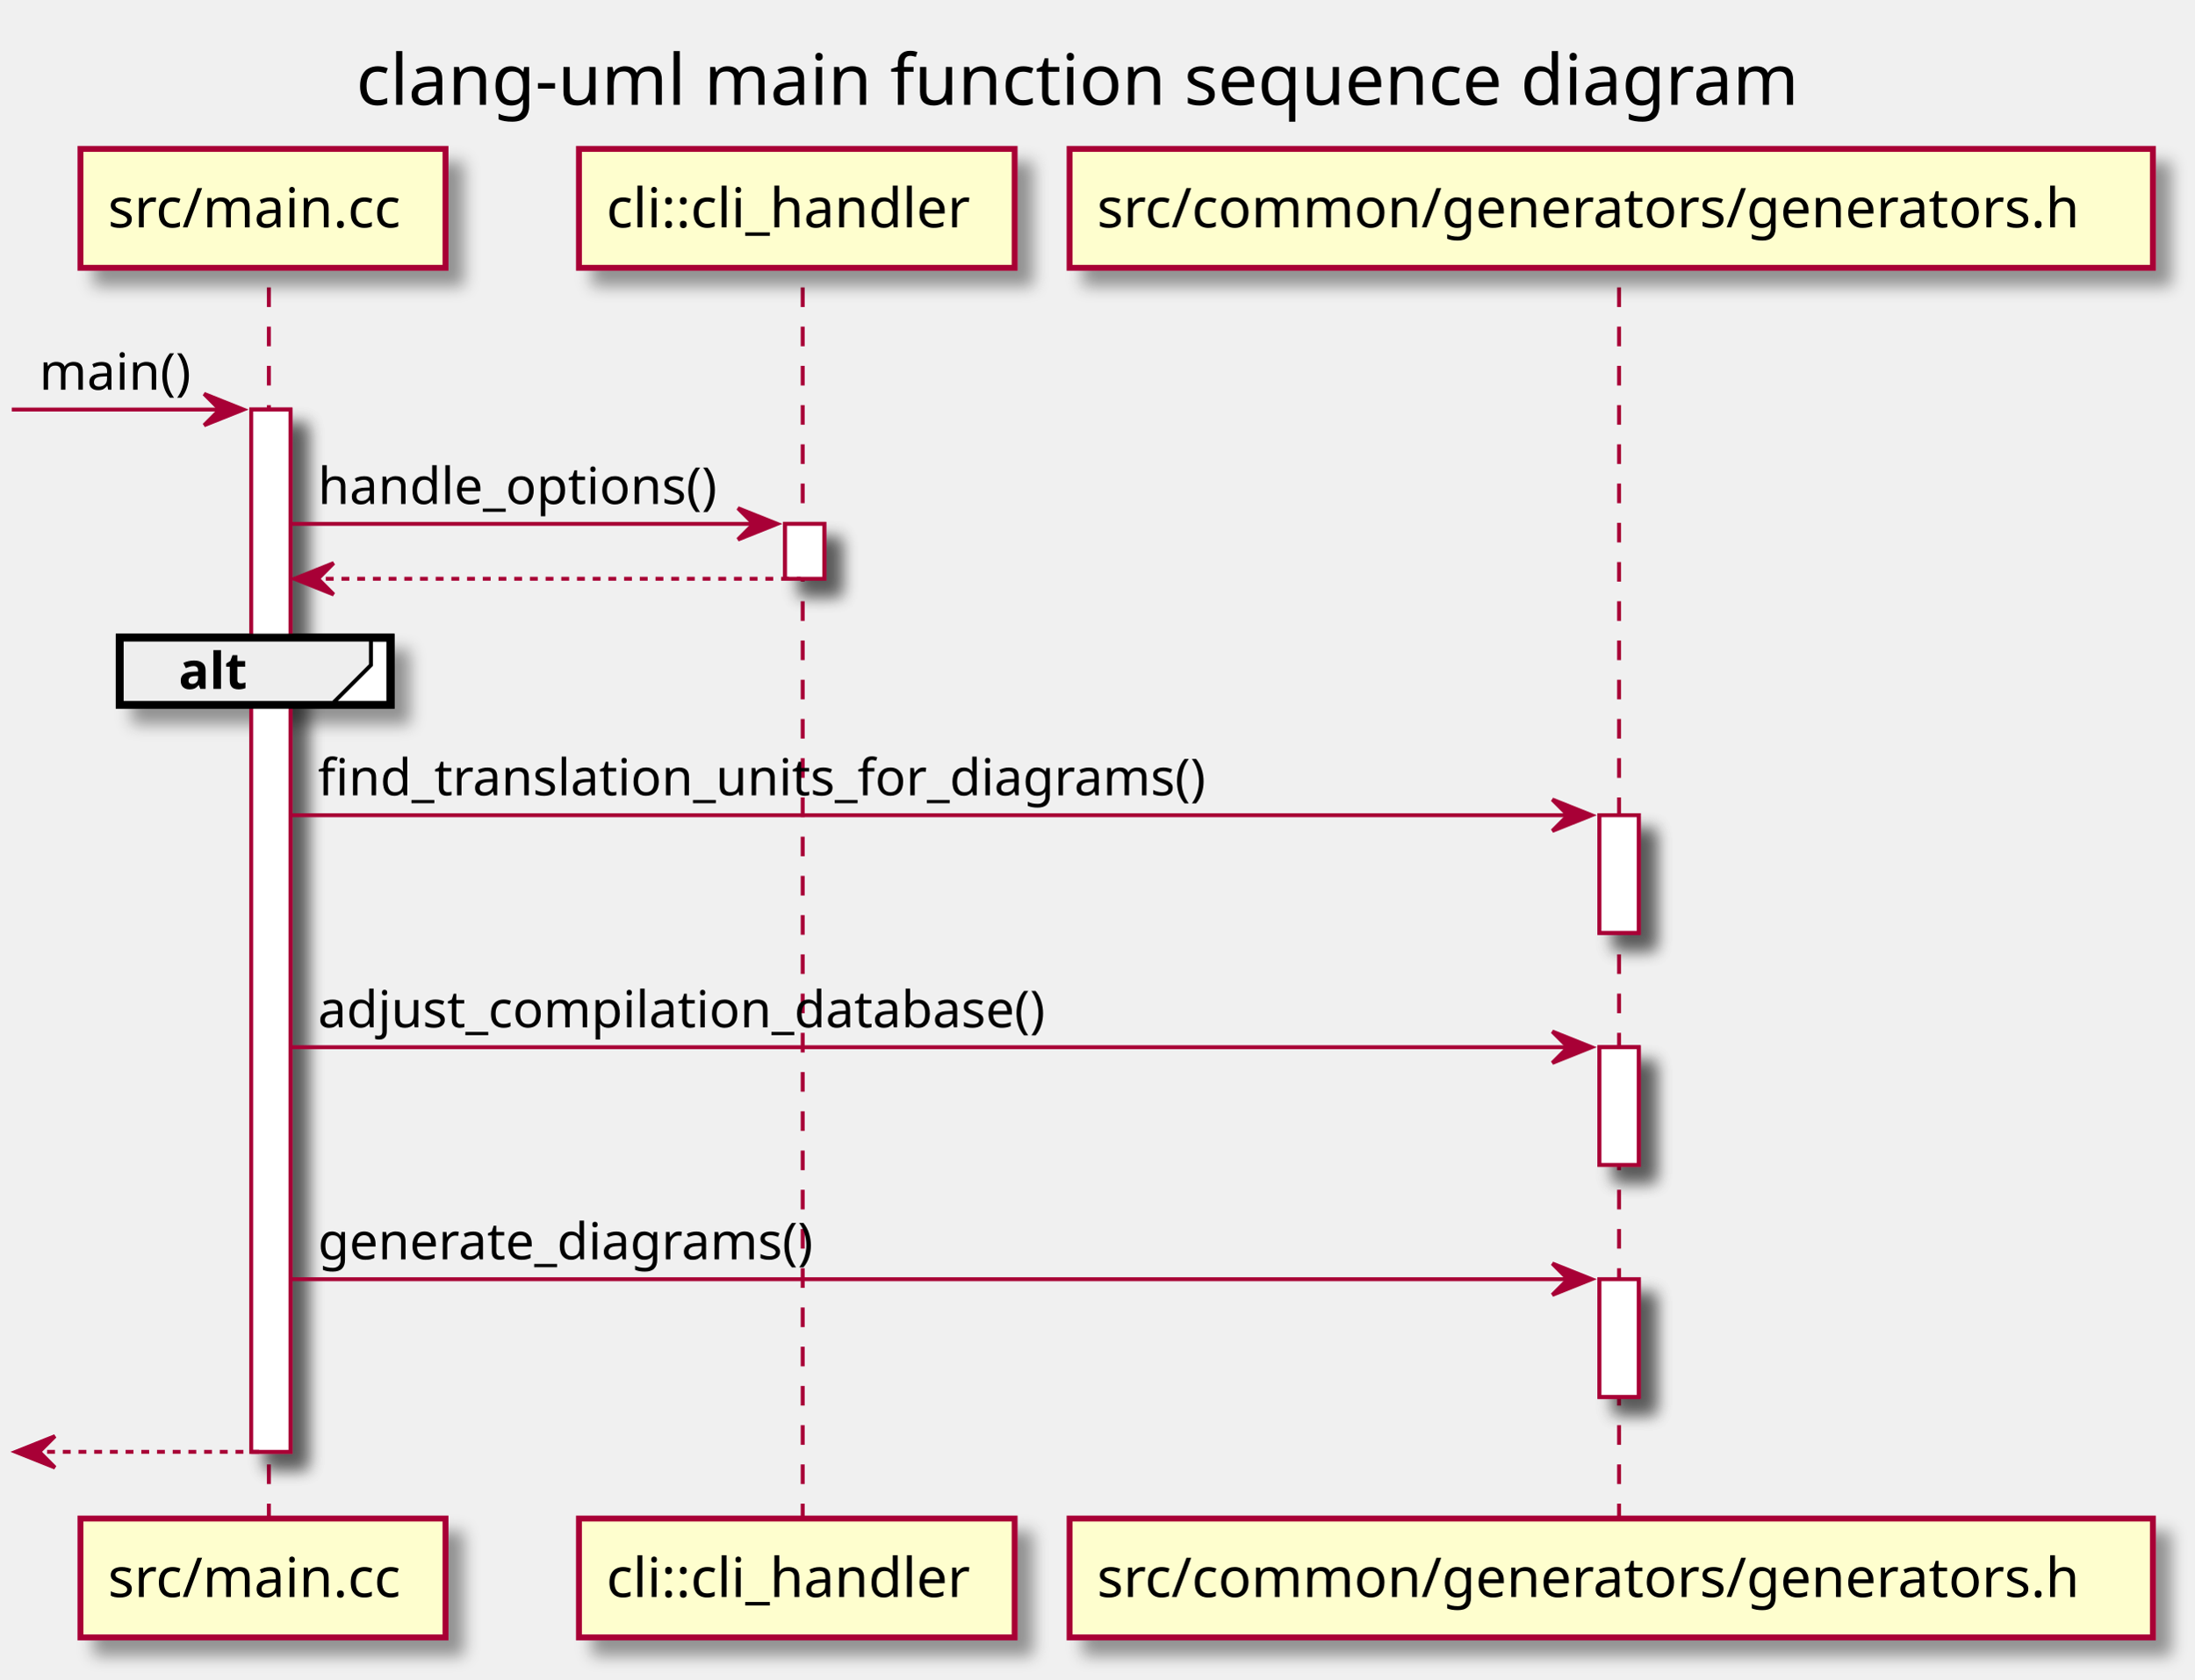
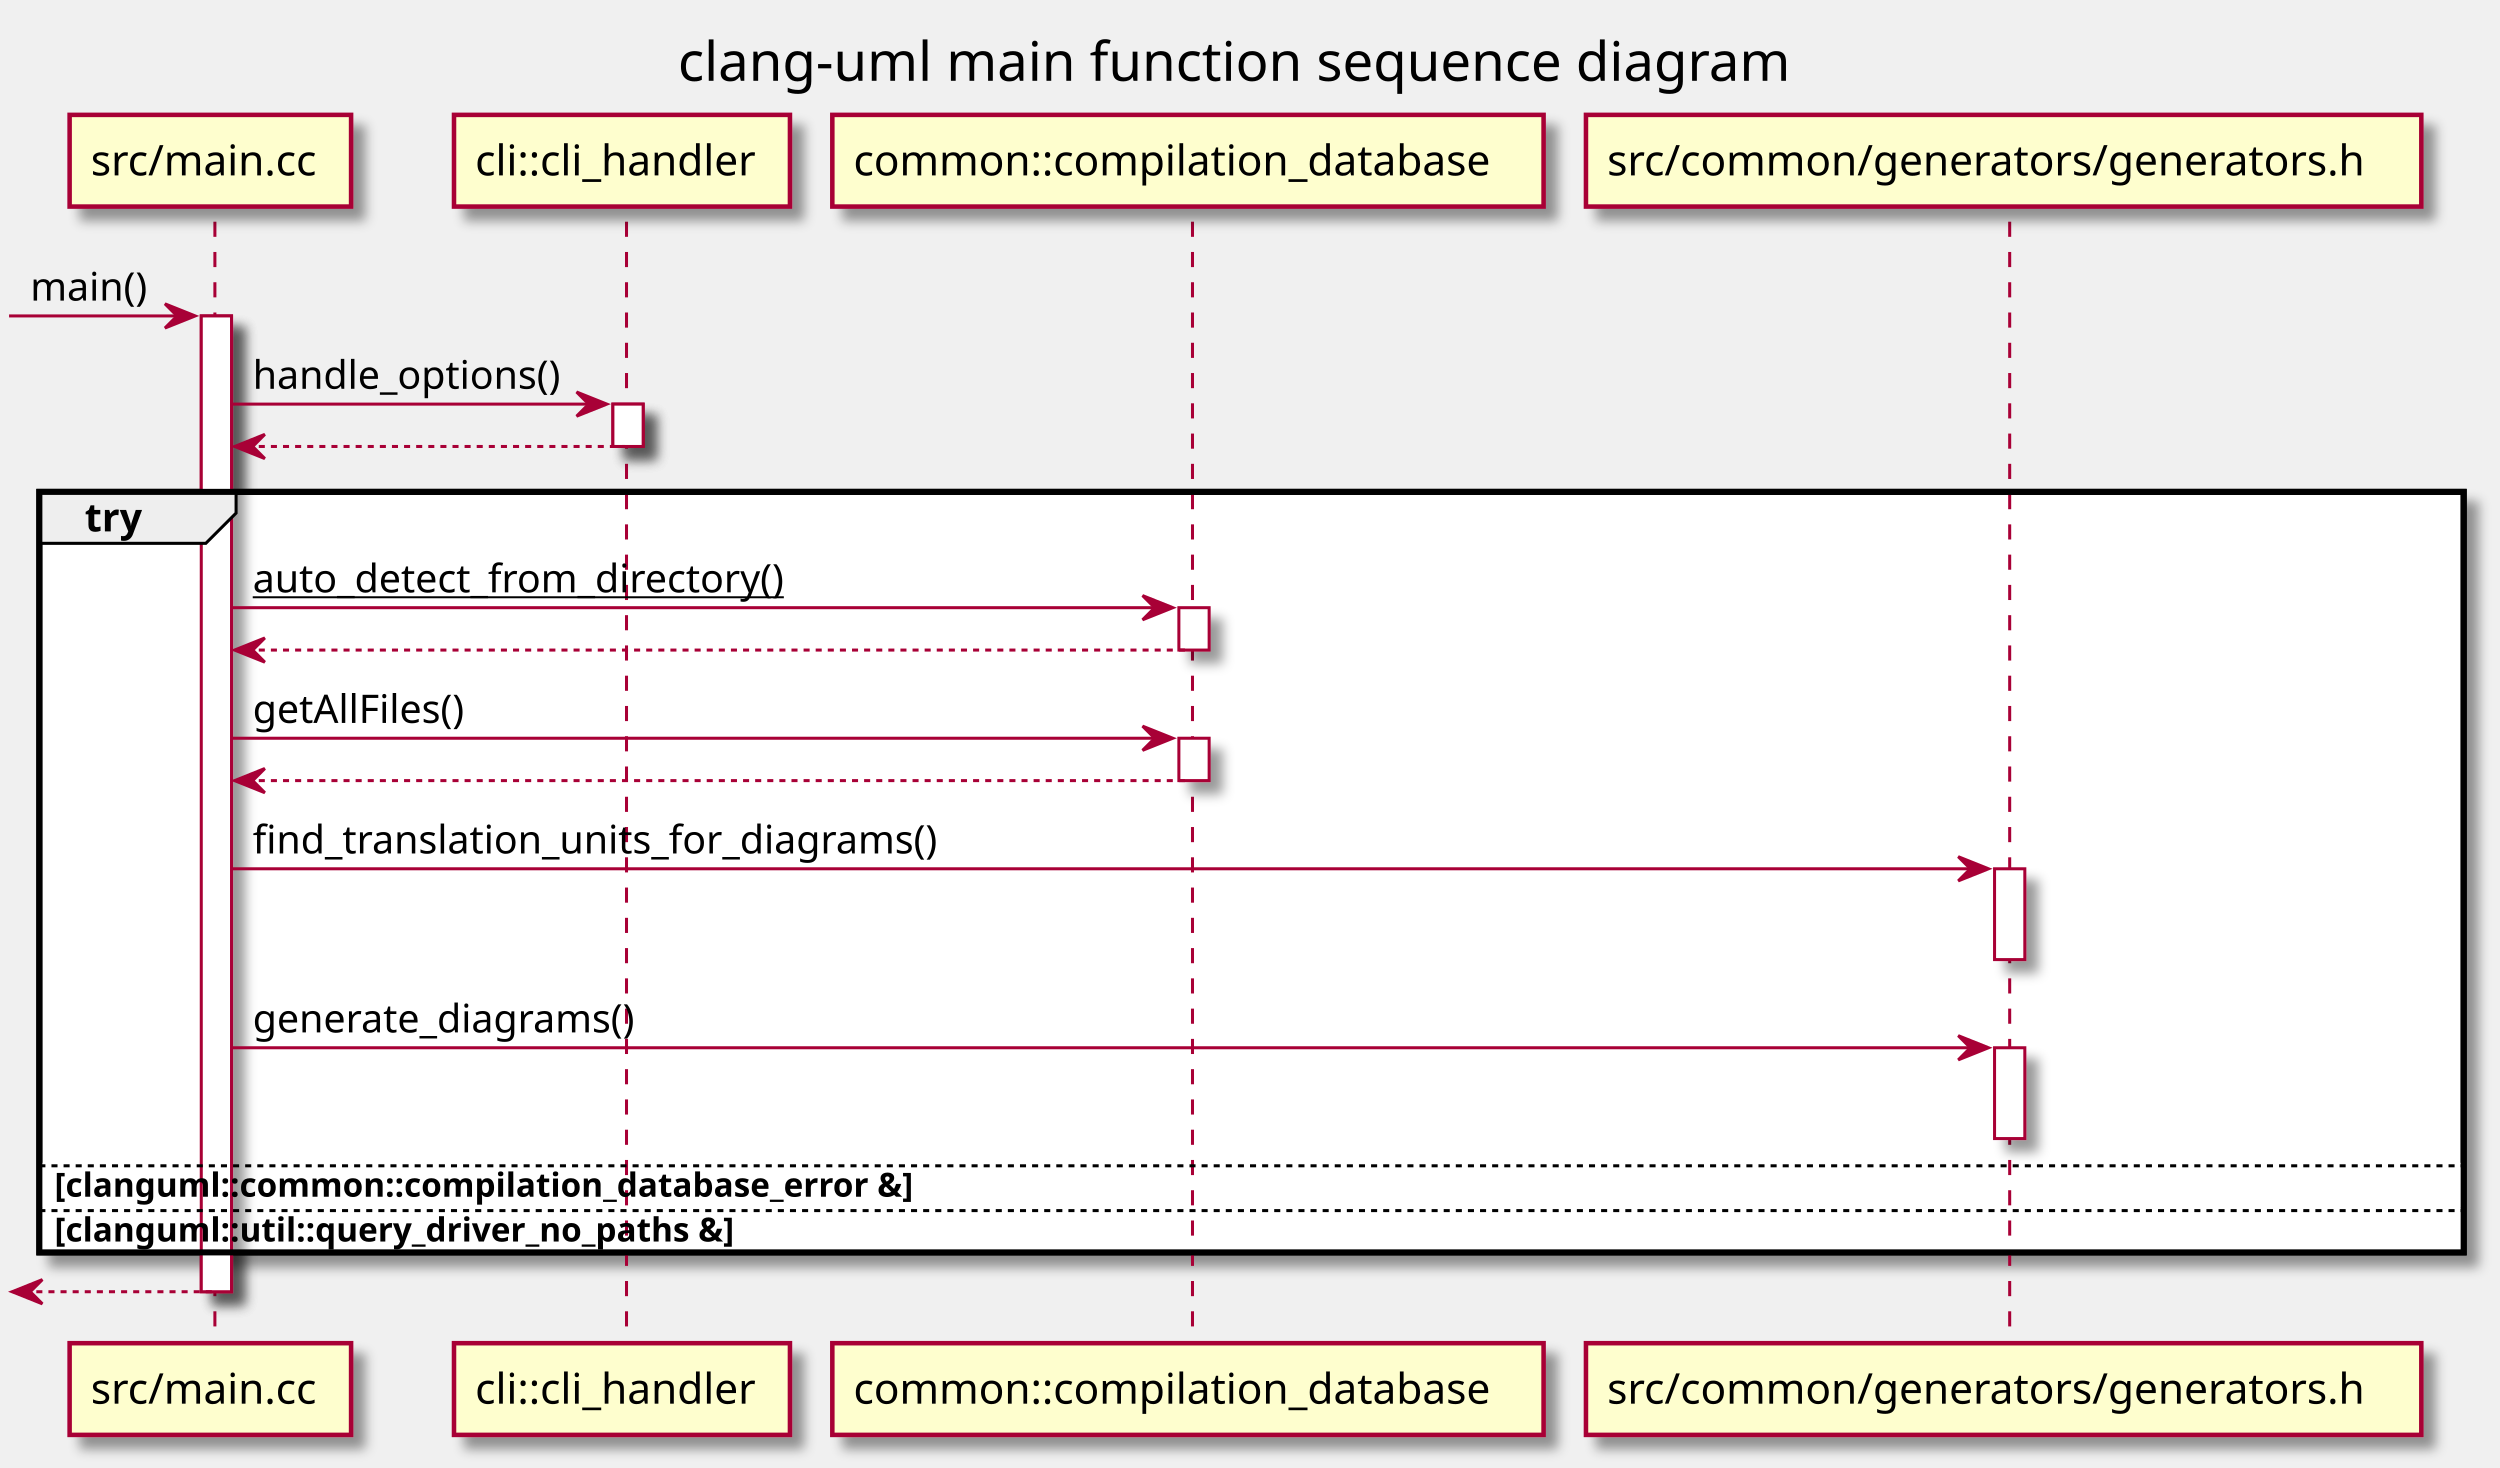
- <svg xmlns="http://www.w3.org/2000/svg" xmlns:xlink="http://www.w3.org/1999/xlink" contentScriptType="application/ecmascript" contentStyleType="text/css" height="428px" preserveAspectRatio="none" style="width:559px;height:428px;" version="1.1" viewBox="0 0 559 428" width="559px" zoomAndPan="magnify">
+ <svg xmlns="http://www.w3.org/2000/svg" xmlns:xlink="http://www.w3.org/1999/xlink" contentScriptType="application/ecmascript" contentStyleType="text/css" height="485px" preserveAspectRatio="none" style="width:826px;height:485px;" version="1.1" viewBox="0 0 826 485" width="826px" zoomAndPan="magnify">
  <defs>
-     <filter height="300%" id="fu5ztmbxr6kzp" width="300%" x="-1" y="-1">
+     <filter height="300%" id="f1sc993vvwydd2" width="300%" x="-1" y="-1">
      <feGaussianBlur result="blurOut" stdDeviation="2.0" />
      <feColorMatrix in="blurOut" result="blurOut2" type="matrix" values="0 0 0 0 0 0 0 0 0 0 0 0 0 0 0 0 0 0 .4 0" />
      <feOffset dx="4.0" dy="4.0" in="blurOut2" result="blurOut3" />
      <feBlend in="SourceGraphic" in2="blurOut3" mode="normal" />
    </filter>
  </defs>
  <g>
-     <text fill="#000000" font-family="sans-serif" font-size="18" lengthAdjust="spacingAndGlyphs" textLength="379" x="90.75" y="26.708">clang-uml main function sequence diagram</text>
-     <rect fill="#FFFFFF" filter="url(#fu5ztmbxr6kzp)" height="265.664" style="stroke: #A80036; stroke-width: 1.0;" width="10" x="64" y="104.383" />
-     <rect fill="#FFFFFF" filter="url(#fu5ztmbxr6kzp)" height="14" style="stroke: #A80036; stroke-width: 1.0;" width="10" x="200" y="133.516" />
-     <rect fill="#FFFFFF" filter="url(#fu5ztmbxr6kzp)" height="30" style="stroke: #A80036; stroke-width: 1.0;" width="10" x="407.5" y="207.781" />
-     <rect fill="#FFFFFF" filter="url(#fu5ztmbxr6kzp)" height="30" style="stroke: #A80036; stroke-width: 1.0;" width="10" x="407.5" y="266.914" />
-     <rect fill="#FFFFFF" filter="url(#fu5ztmbxr6kzp)" height="30" style="stroke: #A80036; stroke-width: 1.0;" width="10" x="407.5" y="326.047" />
-     <rect fill="#FFFFFF" filter="url(#fu5ztmbxr6kzp)" height="17.133" style="stroke: #000000; stroke-width: 2.0;" width="69" x="30.5" y="162.516" />
-     <line style="stroke: #A80036; stroke-width: 1.0; stroke-dasharray: 5.0,5.0;" x1="68.5" x2="68.5" y1="73.25" y2="388.047" />
-     <line style="stroke: #A80036; stroke-width: 1.0; stroke-dasharray: 5.0,5.0;" x1="204.5" x2="204.5" y1="73.25" y2="388.047" />
-     <line style="stroke: #A80036; stroke-width: 1.0; stroke-dasharray: 5.0,5.0;" x1="412.5" x2="412.5" y1="73.25" y2="388.047" />
-     <rect fill="#FEFECE" filter="url(#fu5ztmbxr6kzp)" height="30.297" style="stroke: #A80036; stroke-width: 1.5;" width="93" x="20.5" y="37.953" />
-     <text fill="#000000" font-family="sans-serif" font-size="14" lengthAdjust="spacingAndGlyphs" textLength="79" x="27.5" y="57.948">src/main.cc</text>
-     <rect fill="#FEFECE" filter="url(#fu5ztmbxr6kzp)" height="30.297" style="stroke: #A80036; stroke-width: 1.5;" width="93" x="20.5" y="387.047" />
-     <text fill="#000000" font-family="sans-serif" font-size="14" lengthAdjust="spacingAndGlyphs" textLength="79" x="27.5" y="407.042">src/main.cc</text>
-     <a href="https://github.com/bkryza/clang-uml/blob/b74bdab7857376d2095452368a8c88870b8ee2c5/src/cli/cli_handler.h#L31" target="_top" title="cli_handler" xlink:actuate="onRequest" xlink:href="https://github.com/bkryza/clang-uml/blob/b74bdab7857376d2095452368a8c88870b8ee2c5/src/cli/cli_handler.h#L31" xlink:show="new" xlink:title="cli_handler" xlink:type="simple">
-       <rect fill="#FEFECE" filter="url(#fu5ztmbxr6kzp)" height="30.297" style="stroke: #A80036; stroke-width: 1.5;" width="111" x="147.5" y="37.953" />
-       <text fill="#000000" font-family="sans-serif" font-size="14" lengthAdjust="spacingAndGlyphs" textLength="97" x="154.5" y="57.948">cli::cli_handler</text>
-       <rect fill="#FEFECE" filter="url(#fu5ztmbxr6kzp)" height="30.297" style="stroke: #A80036; stroke-width: 1.5;" width="111" x="147.5" y="387.047" />
-       <text fill="#000000" font-family="sans-serif" font-size="14" lengthAdjust="spacingAndGlyphs" textLength="97" x="154.5" y="407.042">cli::cli_handler</text>
+     <text fill="#000000" font-family="sans-serif" font-size="18" lengthAdjust="spacingAndGlyphs" textLength="379" x="224" y="26.708">clang-uml main function sequence diagram</text>
+     <rect fill="#FFFFFF" filter="url(#f1sc993vvwydd2)" height="322.406" style="stroke: #A80036; stroke-width: 1.0;" width="10" x="66.5" y="104.383" />
+     <rect fill="#FFFFFF" filter="url(#f1sc993vvwydd2)" height="14" style="stroke: #A80036; stroke-width: 1.0;" width="10" x="202.5" y="133.516" />
+     <rect fill="#FFFFFF" filter="url(#f1sc993vvwydd2)" height="14" style="stroke: #A80036; stroke-width: 1.0;" width="10" x="389.5" y="200.781" />
+     <rect fill="#FFFFFF" filter="url(#f1sc993vvwydd2)" height="14" style="stroke: #A80036; stroke-width: 1.0;" width="10" x="389.5" y="243.914" />
+     <rect fill="#FFFFFF" filter="url(#f1sc993vvwydd2)" height="30" style="stroke: #A80036; stroke-width: 1.0;" width="10" x="659" y="287.047" />
+     <rect fill="#FFFFFF" filter="url(#f1sc993vvwydd2)" height="30" style="stroke: #A80036; stroke-width: 1.0;" width="10" x="659" y="346.18" />
+     <rect fill="#FFFFFF" filter="url(#f1sc993vvwydd2)" height="251.273" style="stroke: #000000; stroke-width: 2.0;" width="801" x="13" y="162.516" />
+     <rect fill="#FFFFFF" height="14.805" style="stroke: none; stroke-width: 1.0;" width="801" x="13" y="384.18" />
+     <rect fill="#FFFFFF" height="14.805" style="stroke: none; stroke-width: 1.0;" width="801" x="13" y="398.984" />
+     <line style="stroke: #A80036; stroke-width: 1.0; stroke-dasharray: 5.0,5.0;" x1="71" x2="71" y1="73.25" y2="444.789" />
+     <line style="stroke: #A80036; stroke-width: 1.0; stroke-dasharray: 5.0,5.0;" x1="207" x2="207" y1="73.25" y2="444.789" />
+     <line style="stroke: #A80036; stroke-width: 1.0; stroke-dasharray: 5.0,5.0;" x1="394" x2="394" y1="73.25" y2="444.789" />
+     <line style="stroke: #A80036; stroke-width: 1.0; stroke-dasharray: 5.0,5.0;" x1="664" x2="664" y1="73.25" y2="444.789" />
+     <rect fill="#FEFECE" filter="url(#f1sc993vvwydd2)" height="30.297" style="stroke: #A80036; stroke-width: 1.5;" width="93" x="23" y="37.953" />
+     <text fill="#000000" font-family="sans-serif" font-size="14" lengthAdjust="spacingAndGlyphs" textLength="79" x="30" y="57.948">src/main.cc</text>
+     <rect fill="#FEFECE" filter="url(#f1sc993vvwydd2)" height="30.297" style="stroke: #A80036; stroke-width: 1.5;" width="93" x="23" y="443.789" />
+     <text fill="#000000" font-family="sans-serif" font-size="14" lengthAdjust="spacingAndGlyphs" textLength="79" x="30" y="463.784">src/main.cc</text>
+     <a href="https://github.com/bkryza/clang-uml/blob/e2b772d8d6ed61adcb6dcd50003f96096df02f9e/src/cli/cli_handler.h#L31" target="_top" title="cli_handler" xlink:actuate="onRequest" xlink:href="https://github.com/bkryza/clang-uml/blob/e2b772d8d6ed61adcb6dcd50003f96096df02f9e/src/cli/cli_handler.h#L31" xlink:show="new" xlink:title="cli_handler" xlink:type="simple">
+       <rect fill="#FEFECE" filter="url(#f1sc993vvwydd2)" height="30.297" style="stroke: #A80036; stroke-width: 1.5;" width="111" x="150" y="37.953" />
+       <text fill="#000000" font-family="sans-serif" font-size="14" lengthAdjust="spacingAndGlyphs" textLength="97" x="157" y="57.948">cli::cli_handler</text>
+       <rect fill="#FEFECE" filter="url(#f1sc993vvwydd2)" height="30.297" style="stroke: #A80036; stroke-width: 1.5;" width="111" x="150" y="443.789" />
+       <text fill="#000000" font-family="sans-serif" font-size="14" lengthAdjust="spacingAndGlyphs" textLength="97" x="157" y="463.784">cli::cli_handler</text>
    </a>
-     <rect fill="#FEFECE" filter="url(#fu5ztmbxr6kzp)" height="30.297" style="stroke: #A80036; stroke-width: 1.5;" width="276" x="272.5" y="37.953" />
-     <text fill="#000000" font-family="sans-serif" font-size="14" lengthAdjust="spacingAndGlyphs" textLength="262" x="279.5" y="57.948">src/common/generators/generators.h</text>
-     <rect fill="#FEFECE" filter="url(#fu5ztmbxr6kzp)" height="30.297" style="stroke: #A80036; stroke-width: 1.5;" width="276" x="272.5" y="387.047" />
-     <text fill="#000000" font-family="sans-serif" font-size="14" lengthAdjust="spacingAndGlyphs" textLength="262" x="279.5" y="407.042">src/common/generators/generators.h</text>
-     <rect fill="#FFFFFF" filter="url(#fu5ztmbxr6kzp)" height="265.664" style="stroke: #A80036; stroke-width: 1.0;" width="10" x="64" y="104.383" />
-     <rect fill="#FFFFFF" filter="url(#fu5ztmbxr6kzp)" height="14" style="stroke: #A80036; stroke-width: 1.0;" width="10" x="200" y="133.516" />
-     <rect fill="#FFFFFF" filter="url(#fu5ztmbxr6kzp)" height="30" style="stroke: #A80036; stroke-width: 1.0;" width="10" x="407.5" y="207.781" />
-     <rect fill="#FFFFFF" filter="url(#fu5ztmbxr6kzp)" height="30" style="stroke: #A80036; stroke-width: 1.0;" width="10" x="407.5" y="266.914" />
-     <rect fill="#FFFFFF" filter="url(#fu5ztmbxr6kzp)" height="30" style="stroke: #A80036; stroke-width: 1.0;" width="10" x="407.5" y="326.047" />
-     <polygon fill="#A80036" points="52,100.383,62,104.383,52,108.383,56,104.383" style="stroke: #A80036; stroke-width: 1.0;" />
-     <line style="stroke: #A80036; stroke-width: 1.0;" x1="3" x2="58" y1="104.383" y2="104.383" />
+     <a href="https://github.com/bkryza/clang-uml/blob/e2b772d8d6ed61adcb6dcd50003f96096df02f9e/src/common/compilation_database.h#L41" target="_top" title="compilation_database" xlink:actuate="onRequest" xlink:href="https://github.com/bkryza/clang-uml/blob/e2b772d8d6ed61adcb6dcd50003f96096df02f9e/src/common/compilation_database.h#L41" xlink:show="new" xlink:title="compilation_database" xlink:type="simple">
+       <rect fill="#FEFECE" filter="url(#f1sc993vvwydd2)" height="30.297" style="stroke: #A80036; stroke-width: 1.5;" width="235" x="275" y="37.953" />
+       <text fill="#000000" font-family="sans-serif" font-size="14" lengthAdjust="spacingAndGlyphs" textLength="221" x="282" y="57.948">common::compilation_database</text>
+       <rect fill="#FEFECE" filter="url(#f1sc993vvwydd2)" height="30.297" style="stroke: #A80036; stroke-width: 1.5;" width="235" x="275" y="443.789" />
+       <text fill="#000000" font-family="sans-serif" font-size="14" lengthAdjust="spacingAndGlyphs" textLength="221" x="282" y="463.784">common::compilation_database</text>
+     </a>
+     <rect fill="#FEFECE" filter="url(#f1sc993vvwydd2)" height="30.297" style="stroke: #A80036; stroke-width: 1.5;" width="276" x="524" y="37.953" />
+     <text fill="#000000" font-family="sans-serif" font-size="14" lengthAdjust="spacingAndGlyphs" textLength="262" x="531" y="57.948">src/common/generators/generators.h</text>
+     <rect fill="#FEFECE" filter="url(#f1sc993vvwydd2)" height="30.297" style="stroke: #A80036; stroke-width: 1.5;" width="276" x="524" y="443.789" />
+     <text fill="#000000" font-family="sans-serif" font-size="14" lengthAdjust="spacingAndGlyphs" textLength="262" x="531" y="463.784">src/common/generators/generators.h</text>
+     <rect fill="#FFFFFF" filter="url(#f1sc993vvwydd2)" height="322.406" style="stroke: #A80036; stroke-width: 1.0;" width="10" x="66.5" y="104.383" />
+     <rect fill="#FFFFFF" filter="url(#f1sc993vvwydd2)" height="14" style="stroke: #A80036; stroke-width: 1.0;" width="10" x="202.5" y="133.516" />
+     <rect fill="#FFFFFF" filter="url(#f1sc993vvwydd2)" height="14" style="stroke: #A80036; stroke-width: 1.0;" width="10" x="389.5" y="200.781" />
+     <rect fill="#FFFFFF" filter="url(#f1sc993vvwydd2)" height="14" style="stroke: #A80036; stroke-width: 1.0;" width="10" x="389.5" y="243.914" />
+     <rect fill="#FFFFFF" filter="url(#f1sc993vvwydd2)" height="30" style="stroke: #A80036; stroke-width: 1.0;" width="10" x="659" y="287.047" />
+     <rect fill="#FFFFFF" filter="url(#f1sc993vvwydd2)" height="30" style="stroke: #A80036; stroke-width: 1.0;" width="10" x="659" y="346.18" />
+     <polygon fill="#A80036" points="54.5,100.383,64.5,104.383,54.5,108.383,58.5,104.383" style="stroke: #A80036; stroke-width: 1.0;" />
+     <line style="stroke: #A80036; stroke-width: 1.0;" x1="3" x2="60.5" y1="104.383" y2="104.383" />
    <text fill="#000000" font-family="sans-serif" font-size="13" lengthAdjust="spacingAndGlyphs" textLength="42" x="10" y="99.317">main()</text>
-     <a href="https://github.com/bkryza/clang-uml/blob/b74bdab7857376d2095452368a8c88870b8ee2c5/src/main.cc#L48" target="_top" title="" xlink:actuate="onRequest" xlink:href="https://github.com/bkryza/clang-uml/blob/b74bdab7857376d2095452368a8c88870b8ee2c5/src/main.cc#L48" xlink:show="new" xlink:title="" xlink:type="simple">
-       <polygon fill="#A80036" points="188,129.516,198,133.516,188,137.516,192,133.516" style="stroke: #A80036; stroke-width: 1.0;" />
-       <line style="stroke: #A80036; stroke-width: 1.0;" x1="74" x2="194" y1="133.516" y2="133.516" />
-       <text fill="#000000" font-family="sans-serif" font-size="13" lengthAdjust="spacingAndGlyphs" textLength="107" x="81" y="128.45">handle_options()</text>
+     <a href="https://github.com/bkryza/clang-uml/blob/e2b772d8d6ed61adcb6dcd50003f96096df02f9e/src/main.cc#L50" target="_top" title="" xlink:actuate="onRequest" xlink:href="https://github.com/bkryza/clang-uml/blob/e2b772d8d6ed61adcb6dcd50003f96096df02f9e/src/main.cc#L50" xlink:show="new" xlink:title="" xlink:type="simple">
+       <polygon fill="#A80036" points="190.5,129.516,200.5,133.516,190.5,137.516,194.5,133.516" style="stroke: #A80036; stroke-width: 1.0;" />
+       <line style="stroke: #A80036; stroke-width: 1.0;" x1="76.5" x2="196.5" y1="133.516" y2="133.516" />
+       <text fill="#000000" font-family="sans-serif" font-size="13" lengthAdjust="spacingAndGlyphs" textLength="107" x="83.5" y="128.45">handle_options()</text>
    </a>
-     <polygon fill="#A80036" points="85,143.516,75,147.516,85,151.516,81,147.516" style="stroke: #A80036; stroke-width: 1.0;" />
-     <line style="stroke: #A80036; stroke-width: 1.0; stroke-dasharray: 2.0,2.0;" x1="79" x2="204" y1="147.516" y2="147.516" />
-     <path d="M30.5,162.516 L94.5,162.516 L94.5,169.516 L84.5,179.516 L30.5,179.516 L30.5,162.516 " fill="#EEEEEE" style="stroke: #000000; stroke-width: 1.0;" />
-     <rect fill="none" height="17.133" style="stroke: #000000; stroke-width: 2.0;" width="69" x="30.5" y="162.516" />
-     <text fill="#000000" font-family="sans-serif" font-size="13" font-weight="bold" lengthAdjust="spacingAndGlyphs" textLength="19" x="45.5" y="175.583">alt</text>
-     <a href="https://github.com/bkryza/clang-uml/blob/b74bdab7857376d2095452368a8c88870b8ee2c5/src/main.cc#L75" target="_top" title="" xlink:actuate="onRequest" xlink:href="https://github.com/bkryza/clang-uml/blob/b74bdab7857376d2095452368a8c88870b8ee2c5/src/main.cc#L75" xlink:show="new" xlink:title="" xlink:type="simple">
-       <polygon fill="#A80036" points="395.5,203.781,405.5,207.781,395.5,211.781,399.5,207.781" style="stroke: #A80036; stroke-width: 1.0;" />
-       <line style="stroke: #A80036; stroke-width: 1.0;" x1="74" x2="401.5" y1="207.781" y2="207.781" />
-       <text fill="#000000" font-family="sans-serif" font-size="13" lengthAdjust="spacingAndGlyphs" textLength="237" x="81" y="202.715">find_translation_units_for_diagrams()</text>
+     <polygon fill="#A80036" points="87.5,143.516,77.5,147.516,87.5,151.516,83.5,147.516" style="stroke: #A80036; stroke-width: 1.0;" />
+     <line style="stroke: #A80036; stroke-width: 1.0; stroke-dasharray: 2.0,2.0;" x1="81.5" x2="206.5" y1="147.516" y2="147.516" />
+     <path d="M13,162.516 L78,162.516 L78,169.516 L68,179.516 L13,179.516 L13,162.516 " fill="#EEEEEE" style="stroke: #000000; stroke-width: 1.0;" />
+     <rect fill="none" height="251.273" style="stroke: #000000; stroke-width: 2.0;" width="801" x="13" y="162.516" />
+     <text fill="#000000" font-family="sans-serif" font-size="13" font-weight="bold" lengthAdjust="spacingAndGlyphs" textLength="20" x="28" y="175.583">try</text>
+     <a href="https://github.com/bkryza/clang-uml/blob/e2b772d8d6ed61adcb6dcd50003f96096df02f9e/src/main.cc#L60" target="_top" title="" xlink:actuate="onRequest" xlink:href="https://github.com/bkryza/clang-uml/blob/e2b772d8d6ed61adcb6dcd50003f96096df02f9e/src/main.cc#L60" xlink:show="new" xlink:title="" xlink:type="simple">
+       <polygon fill="#A80036" points="377.5,196.781,387.5,200.781,377.5,204.781,381.5,200.781" style="stroke: #A80036; stroke-width: 1.0;" />
+       <line style="stroke: #A80036; stroke-width: 1.0;" x1="76.5" x2="383.5" y1="200.781" y2="200.781" />
+       <text fill="#000000" font-family="sans-serif" font-size="13" lengthAdjust="spacingAndGlyphs" text-decoration="underline" textLength="187" x="83.5" y="195.715">auto_detect_from_directory()</text>
    </a>
-     <a href="https://github.com/bkryza/clang-uml/blob/b74bdab7857376d2095452368a8c88870b8ee2c5/src/main.cc#L83" target="_top" title="" xlink:actuate="onRequest" xlink:href="https://github.com/bkryza/clang-uml/blob/b74bdab7857376d2095452368a8c88870b8ee2c5/src/main.cc#L83" xlink:show="new" xlink:title="" xlink:type="simple">
-       <polygon fill="#A80036" points="395.5,262.914,405.5,266.914,395.5,270.914,399.5,266.914" style="stroke: #A80036; stroke-width: 1.0;" />
-       <line style="stroke: #A80036; stroke-width: 1.0;" x1="74" x2="401.5" y1="266.914" y2="266.914" />
-       <text fill="#000000" font-family="sans-serif" font-size="13" lengthAdjust="spacingAndGlyphs" textLength="197" x="81" y="261.848">adjust_compilation_database()</text>
+     <polygon fill="#A80036" points="87.5,210.781,77.5,214.781,87.5,218.781,83.5,214.781" style="stroke: #A80036; stroke-width: 1.0;" />
+     <line style="stroke: #A80036; stroke-width: 1.0; stroke-dasharray: 2.0,2.0;" x1="81.5" x2="393.5" y1="214.781" y2="214.781" />
+     <a href="https://github.com/bkryza/clang-uml/blob/e2b772d8d6ed61adcb6dcd50003f96096df02f9e/src/main.cc#L63" target="_top" title="" xlink:actuate="onRequest" xlink:href="https://github.com/bkryza/clang-uml/blob/e2b772d8d6ed61adcb6dcd50003f96096df02f9e/src/main.cc#L63" xlink:show="new" xlink:title="" xlink:type="simple">
+       <polygon fill="#A80036" points="377.5,239.914,387.5,243.914,377.5,247.914,381.5,243.914" style="stroke: #A80036; stroke-width: 1.0;" />
+       <line style="stroke: #A80036; stroke-width: 1.0;" x1="76.5" x2="383.5" y1="243.914" y2="243.914" />
+       <text fill="#000000" font-family="sans-serif" font-size="13" lengthAdjust="spacingAndGlyphs" textLength="74" x="83.5" y="238.848">getAllFiles()</text>
    </a>
-     <a href="https://github.com/bkryza/clang-uml/blob/b74bdab7857376d2095452368a8c88870b8ee2c5/src/main.cc#L85" target="_top" title="" xlink:actuate="onRequest" xlink:href="https://github.com/bkryza/clang-uml/blob/b74bdab7857376d2095452368a8c88870b8ee2c5/src/main.cc#L85" xlink:show="new" xlink:title="" xlink:type="simple">
-       <polygon fill="#A80036" points="395.5,322.047,405.5,326.047,395.5,330.047,399.5,326.047" style="stroke: #A80036; stroke-width: 1.0;" />
-       <line style="stroke: #A80036; stroke-width: 1.0;" x1="74" x2="401.5" y1="326.047" y2="326.047" />
-       <text fill="#000000" font-family="sans-serif" font-size="13" lengthAdjust="spacingAndGlyphs" textLength="135" x="81" y="320.981">generate_diagrams()</text>
+     <polygon fill="#A80036" points="87.5,253.914,77.5,257.914,87.5,261.914,83.5,257.914" style="stroke: #A80036; stroke-width: 1.0;" />
+     <line style="stroke: #A80036; stroke-width: 1.0; stroke-dasharray: 2.0,2.0;" x1="81.5" x2="393.5" y1="257.914" y2="257.914" />
+     <a href="https://github.com/bkryza/clang-uml/blob/e2b772d8d6ed61adcb6dcd50003f96096df02f9e/src/main.cc#L72" target="_top" title="" xlink:actuate="onRequest" xlink:href="https://github.com/bkryza/clang-uml/blob/e2b772d8d6ed61adcb6dcd50003f96096df02f9e/src/main.cc#L72" xlink:show="new" xlink:title="" xlink:type="simple">
+       <polygon fill="#A80036" points="647,283.047,657,287.047,647,291.047,651,287.047" style="stroke: #A80036; stroke-width: 1.0;" />
+       <line style="stroke: #A80036; stroke-width: 1.0;" x1="76.5" x2="653" y1="287.047" y2="287.047" />
+       <text fill="#000000" font-family="sans-serif" font-size="13" lengthAdjust="spacingAndGlyphs" textLength="237" x="83.5" y="281.981">find_translation_units_for_diagrams()</text>
    </a>
-     <polygon fill="#A80036" points="14,366.047,4,370.047,14,374.047,10,370.047" style="stroke: #A80036; stroke-width: 1.0;" />
-     <line style="stroke: #A80036; stroke-width: 1.0; stroke-dasharray: 2.0,2.0;" x1="8" x2="68" y1="370.047" y2="370.047" />
+     <a href="https://github.com/bkryza/clang-uml/blob/e2b772d8d6ed61adcb6dcd50003f96096df02f9e/src/main.cc#L76" target="_top" title="" xlink:actuate="onRequest" xlink:href="https://github.com/bkryza/clang-uml/blob/e2b772d8d6ed61adcb6dcd50003f96096df02f9e/src/main.cc#L76" xlink:show="new" xlink:title="" xlink:type="simple">
+       <polygon fill="#A80036" points="647,342.18,657,346.18,647,350.18,651,346.18" style="stroke: #A80036; stroke-width: 1.0;" />
+       <line style="stroke: #A80036; stroke-width: 1.0;" x1="76.5" x2="653" y1="346.18" y2="346.18" />
+       <text fill="#000000" font-family="sans-serif" font-size="13" lengthAdjust="spacingAndGlyphs" textLength="135" x="83.5" y="341.114">generate_diagrams()</text>
+     </a>
+     <line style="stroke: #000000; stroke-width: 1.0; stroke-dasharray: 2.0,2.0;" x1="13" x2="814" y1="385.18" y2="385.18" />
+     <text fill="#000000" font-family="sans-serif" font-size="11" font-weight="bold" lengthAdjust="spacingAndGlyphs" textLength="329" x="18" y="395.39">[clanguml::common::compilation_database_error &amp;]</text>
+     <line style="stroke: #000000; stroke-width: 1.0; stroke-dasharray: 2.0,2.0;" x1="13" x2="814" y1="399.984" y2="399.984" />
+     <text fill="#000000" font-family="sans-serif" font-size="11" font-weight="bold" lengthAdjust="spacingAndGlyphs" textLength="262" x="18" y="410.195">[clanguml::util::query_driver_no_paths &amp;]</text>
+     <polygon fill="#A80036" points="14,422.789,4,426.789,14,430.789,10,426.789" style="stroke: #A80036; stroke-width: 1.0;" />
+     <line style="stroke: #A80036; stroke-width: 1.0; stroke-dasharray: 2.0,2.0;" x1="8" x2="70.5" y1="426.789" y2="426.789" />
  </g>
</svg>
